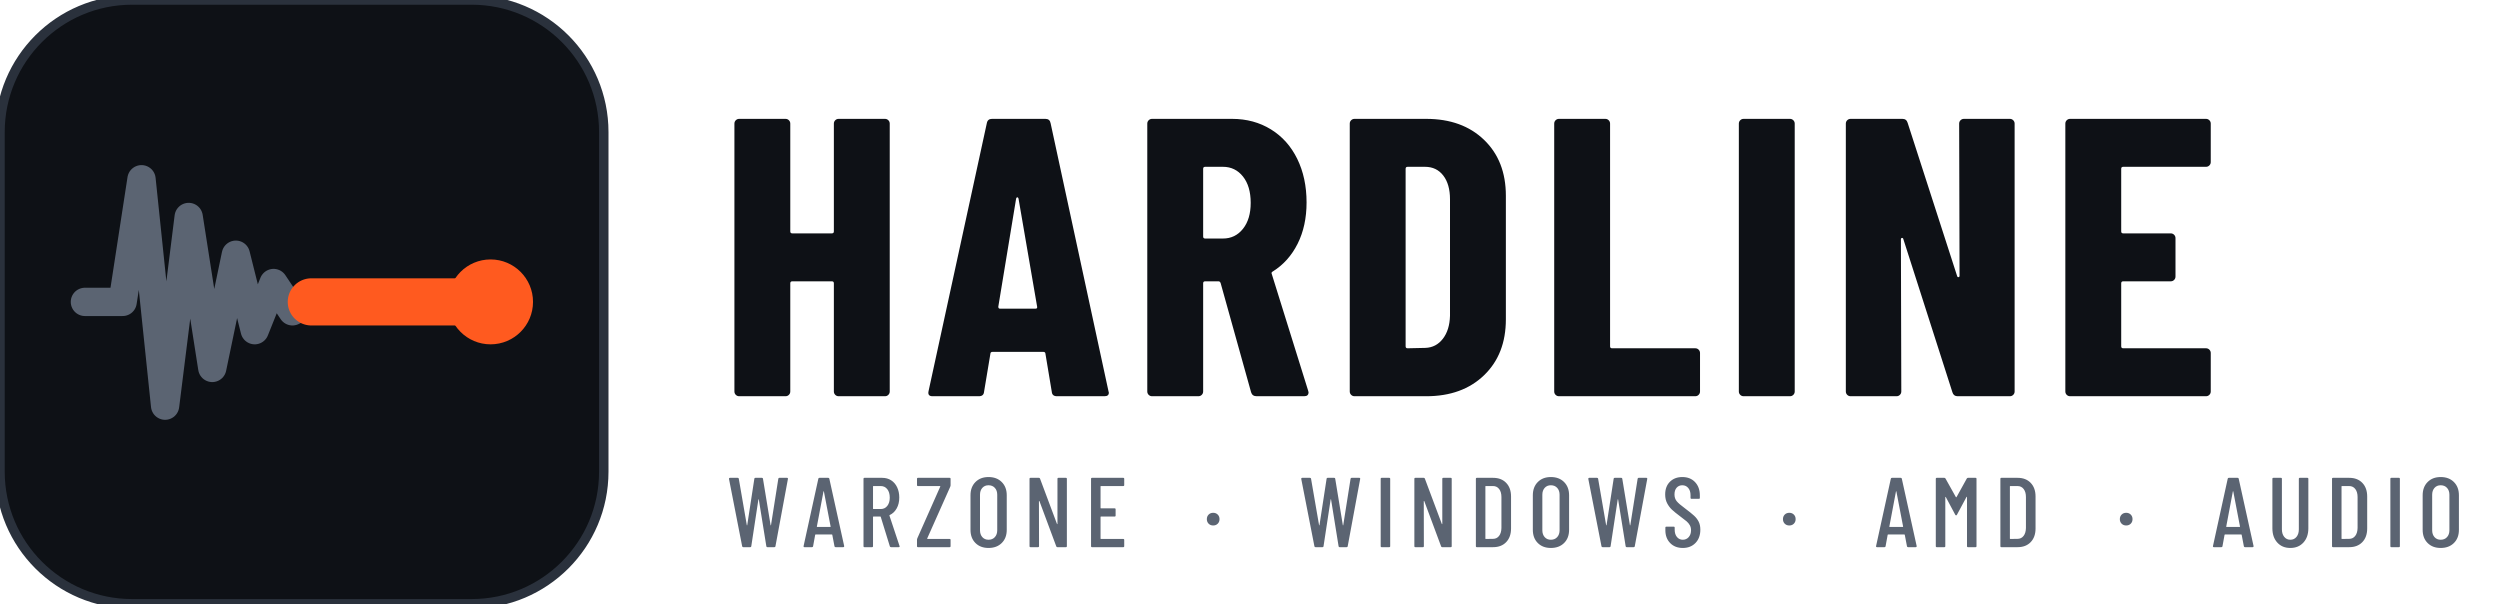
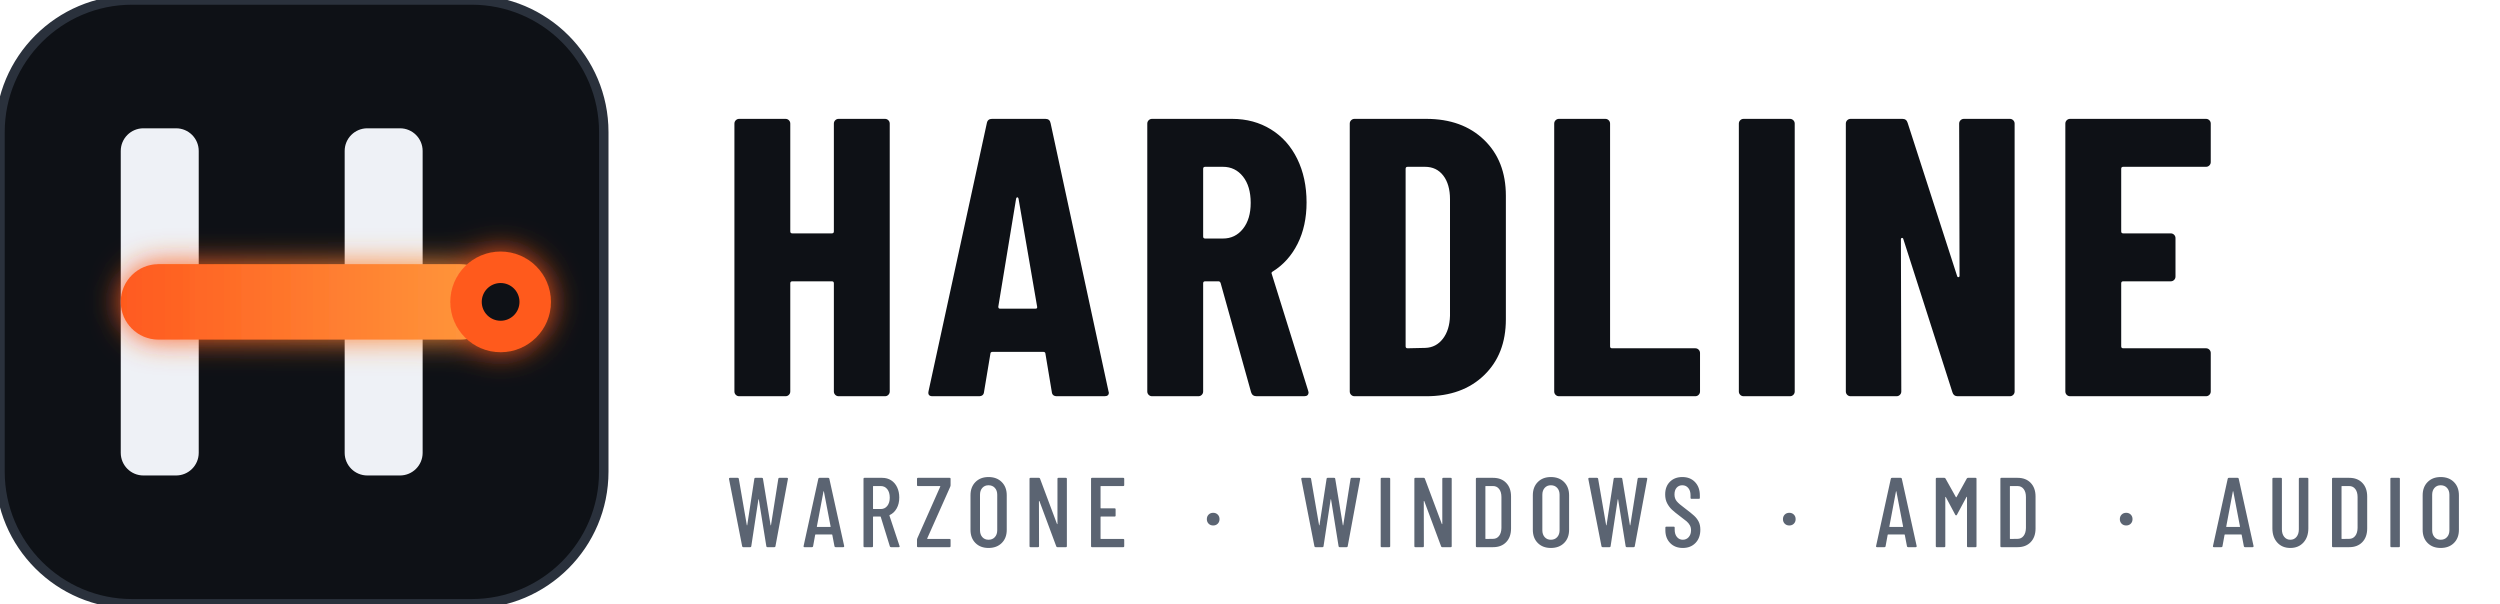
<svg xmlns="http://www.w3.org/2000/svg" viewBox="0 0 530 128" width="530" height="128" role="img" aria-label="Hardline">
-   <rect x="0" y="0" width="128.0" height="128.0" rx="28.0" fill="#0E1116" stroke="#2A313C" stroke-width="2.00" />
-   <polyline points="18.00,64.00 26.00,64.00 30.00,38.00 35.00,86.00 40.00,46.00 45.00,78.00 50.00,54.00 54.00,70.00 58.00,60.00 62.00,66.00 66.00,64.00" fill="none" stroke="#5B6472" stroke-width="6.00" stroke-linecap="round" stroke-linejoin="round" />
-   <line x1="66.00" y1="64.00" x2="104.00" y2="64.00" stroke="#FF5A1F" stroke-width="10.00" stroke-linecap="round" />
-   <circle cx="104.00" cy="64.00" r="9.00" fill="#FF5A1F" />
+   <defs>
+     <linearGradient id="hlg" gradientUnits="userSpaceOnUse" x1="25.60" y1="0" x2="106.00" y2="0">
+       <stop offset="0" stop-color="#FF5A1F" />
+       <stop offset="1" stop-color="#FF9A3D" />
+     </linearGradient>
+     <filter id="hlf" x="-40%" y="-80%" width="180%" height="260%">
+       <feGaussianBlur stdDeviation="3.20" result="b" />
+       <feMerge>
+         <feMergeNode in="b" />
+         <feMergeNode in="SourceGraphic" />
+       </feMerge>
+     </filter>
+   </defs>
+   <rect x="0" y="0" width="128.00" height="128.00" rx="28.00" fill="#0E1116" stroke="#2A313C" stroke-width="2.00" />
+   <rect x="25.60" y="27.20" width="16.53" height="73.60" rx="4.80" fill="#EEF1F6" />
+   <rect x="73.07" y="27.20" width="16.53" height="73.60" rx="4.80" fill="#EEF1F6" />
+   <g filter="url(#hlf)">
+     <rect x="25.60" y="56.00" width="80.00" height="16.00" rx="8.00" fill="url(#hlg)" />
+     <circle cx="106.13" cy="64.00" r="10.67" fill="#FF5A1F" />
+   </g>
+   <circle cx="106.13" cy="64.00" r="4.00" fill="#0E1116" />
  <path d="M177.788 25.2H187.616Q188.036 25.2 188.33 25.494Q188.624 25.788 188.624 26.208V82.992Q188.624 83.412 188.33 83.706Q188.036 84.0 187.616 84.0H177.788Q177.368 84.0 177.074 83.706Q176.78 83.412 176.78 82.992V60.06Q176.78 59.64 176.36 59.64H167.96Q167.54 59.64 167.54 60.06V82.992Q167.54 83.412 167.246 83.706Q166.952 84.0 166.532 84.0H156.704Q156.284 84.0 155.99 83.706Q155.696 83.412 155.696 82.992V26.208Q155.696 25.788 155.99 25.494Q156.284 25.2 156.704 25.2H166.532Q166.952 25.2 167.246 25.494Q167.54 25.788 167.54 26.208V49.056Q167.54 49.476 167.96 49.476H176.36Q176.78 49.476 176.78 49.056V26.208Q176.78 25.788 177.074 25.494Q177.368 25.2 177.788 25.2Z M222.98 83.076 221.636 75.012Q221.636 74.592 221.132 74.592H210.464Q209.96 74.592 209.96 75.012L208.616 83.076Q208.532 84.0 207.524 84.0H197.696Q196.604 84.0 196.856 82.908L209.204 26.124Q209.372 25.2 210.296 25.2H221.636Q222.56 25.2 222.728 26.124L234.992 82.908L235.076 83.244Q235.076 84.0 234.152 84.0H224.072Q223.064 84.0 222.98 83.076ZM211.976 65.436H219.536Q219.956 65.436 219.872 65.016L215.924 42.084Q215.84 41.832 215.672 41.832Q215.504 41.832 215.42 42.084L211.64 65.016Q211.64 65.436 211.976 65.436Z M265.232 83.16 258.764 59.976Q258.596 59.64 258.344 59.64H255.488Q255.068 59.64 255.068 60.06V82.992Q255.068 83.412 254.774 83.706Q254.48 84.0 254.06 84.0H244.232Q243.812 84.0 243.518 83.706Q243.224 83.412 243.224 82.992V26.208Q243.224 25.788 243.518 25.494Q243.812 25.2 244.232 25.2H261.2Q265.82 25.2 269.432 27.426Q273.044 29.652 275.018 33.684Q276.992 37.716 276.992 42.924Q276.992 47.88 275.102 51.66Q273.212 55.44 269.852 57.54Q269.684 57.624 269.6 57.75Q269.516 57.876 269.6 58.044L277.328 82.824L277.412 83.16Q277.412 84.0 276.488 84.0H266.408Q265.484 84.0 265.232 83.16ZM255.068 35.784V50.148Q255.068 50.568 255.488 50.568H259.268Q261.872 50.568 263.51 48.51Q265.148 46.452 265.148 43.008Q265.148 39.48 263.51 37.422Q261.872 35.364 259.268 35.364H255.488Q255.068 35.364 255.068 35.784Z M286.148 82.992V26.208Q286.148 25.788 286.442 25.494Q286.736 25.2 287.156 25.2H302.36Q310.004 25.2 314.624 29.652Q319.244 34.104 319.244 41.496V67.704Q319.244 75.096 314.624 79.548Q310.004 84.0 302.36 84.0H287.156Q286.736 84.0 286.442 83.706Q286.148 83.412 286.148 82.992ZM298.412 73.836 302.192 73.752Q304.46 73.668 305.888 71.82Q307.316 69.972 307.4 66.948V42.252Q307.4 39.06 305.972 37.212Q304.544 35.364 302.108 35.364H298.412Q297.992 35.364 297.992 35.784V73.416Q297.992 73.836 298.412 73.836Z M329.492 82.992V26.208Q329.492 25.788 329.786 25.494Q330.08 25.2 330.5 25.2H340.328Q340.748 25.2 341.042 25.494Q341.336 25.788 341.336 26.208V73.416Q341.336 73.836 341.756 73.836H359.396Q359.816 73.836 360.11 74.13Q360.404 74.424 360.404 74.844V82.992Q360.404 83.412 360.11 83.706Q359.816 84.0 359.396 84.0H330.5Q330.08 84.0 329.786 83.706Q329.492 83.412 329.492 82.992Z M368.636 82.992V26.208Q368.636 25.788 368.93 25.494Q369.224 25.2 369.644 25.2H379.472Q379.892 25.2 380.186 25.494Q380.48 25.788 380.48 26.208V82.992Q380.48 83.412 380.186 83.706Q379.892 84.0 379.472 84.0H369.644Q369.224 84.0 368.93 83.706Q368.636 83.412 368.636 82.992Z M416.348 25.2H426.092Q426.512 25.2 426.806 25.494Q427.1 25.788 427.1 26.208V82.992Q427.1 83.412 426.806 83.706Q426.512 84.0 426.092 84.0H415.004Q414.164 84.0 413.912 83.16L403.496 50.652Q403.412 50.4 403.202 50.442Q402.992 50.484 402.992 50.736L403.076 82.992Q403.076 83.412 402.782 83.706Q402.488 84.0 402.068 84.0H392.324Q391.904 84.0 391.61 83.706Q391.316 83.412 391.316 82.992V26.208Q391.316 25.788 391.61 25.494Q391.904 25.2 392.324 25.2H403.328Q404.168 25.2 404.42 26.04L414.92 58.548Q415.004 58.8 415.214 58.758Q415.424 58.716 415.424 58.464L415.34 26.208Q415.34 25.788 415.634 25.494Q415.928 25.2 416.348 25.2Z M467.672 35.364H450.116Q449.696 35.364 449.696 35.784V49.056Q449.696 49.476 450.116 49.476H460.196Q460.616 49.476 460.91 49.77Q461.204 50.064 461.204 50.484V58.632Q461.204 59.052 460.91 59.346Q460.616 59.64 460.196 59.64H450.116Q449.696 59.64 449.696 60.06V73.416Q449.696 73.836 450.116 73.836H467.672Q468.092 73.836 468.386 74.13Q468.68 74.424 468.68 74.844V82.992Q468.68 83.412 468.386 83.706Q468.092 84.0 467.672 84.0H438.86Q438.44 84.0 438.146 83.706Q437.852 83.412 437.852 82.992V26.208Q437.852 25.788 438.146 25.494Q438.44 25.2 438.86 25.2H467.672Q468.092 25.2 468.386 25.494Q468.68 25.788 468.68 26.208V34.356Q468.68 34.776 468.386 35.07Q468.092 35.364 467.672 35.364Z" fill="#0E1116" />
  <path d="M157.339 115.811 154.546 101.531V101.489Q154.546 101.3 154.735 101.3H156.394Q156.604 101.3 156.625 101.489L158.326 111.338Q158.347 111.38 158.368 111.38Q158.389 111.38 158.41 111.338L159.922 101.489Q159.943 101.3 160.132 101.3H161.539Q161.728 101.3 161.749 101.489L163.366 111.338Q163.387 111.38 163.408 111.38Q163.429 111.38 163.45 111.338L165.004 101.489Q165.046 101.3 165.214 101.3H166.852Q166.957 101.3 167.01 101.363Q167.062 101.426 167.041 101.531L164.395 115.811Q164.374 116.0 164.164 116.0H162.673Q162.505 116.0 162.463 115.811L160.867 105.878Q160.846 105.836 160.815 105.836Q160.783 105.836 160.783 105.878L159.271 115.811Q159.25 116.0 159.061 116.0H157.57Q157.381 116.0 157.339 115.811Z M176.911 115.811 176.449 113.396Q176.449 113.354 176.418 113.333Q176.386 113.312 176.344 113.312H172.921Q172.879 113.312 172.848 113.333Q172.816 113.354 172.816 113.396L172.375 115.811Q172.354 116.0 172.144 116.0H170.548Q170.443 116.0 170.391 115.937Q170.338 115.874 170.359 115.769L173.488 101.489Q173.53 101.3 173.719 101.3H175.588Q175.798 101.3 175.819 101.489L178.969 115.769V115.811Q178.969 116.0 178.78 116.0H177.142Q176.953 116.0 176.911 115.811ZM173.236 111.716H176.029Q176.092 111.716 176.092 111.632L174.664 104.177Q174.643 104.135 174.622 104.135Q174.601 104.135 174.58 104.177L173.173 111.632Q173.173 111.716 173.236 111.716Z M188.65 115.832 186.718 109.574Q186.697 109.511 186.634 109.511H185.164Q185.08 109.511 185.08 109.595V115.79Q185.08 116.0 184.87 116.0H183.274Q183.064 116.0 183.064 115.79V101.51Q183.064 101.3 183.274 101.3H187.033Q188.104 101.3 188.923 101.825Q189.742 102.35 190.194 103.305Q190.645 104.261 190.645 105.479Q190.645 106.802 190.099 107.778Q189.553 108.755 188.608 109.196Q188.545 109.259 188.566 109.322L190.708 115.769L190.729 115.853Q190.729 116.0 190.54 116.0H188.902Q188.713 116.0 188.65 115.832ZM185.08 103.127V107.831Q185.08 107.915 185.164 107.915H186.718Q187.579 107.915 188.104 107.254Q188.629 106.592 188.629 105.5Q188.629 104.366 188.104 103.704Q187.579 103.043 186.718 103.043H185.164Q185.08 103.043 185.08 103.127Z M194.404 115.79V114.383Q194.404 114.278 194.467 114.131L199.339 103.148Q199.36 103.106 199.339 103.075Q199.318 103.043 199.276 103.043H194.614Q194.404 103.043 194.404 102.833V101.51Q194.404 101.3 194.614 101.3H201.313Q201.523 101.3 201.523 101.51V102.917Q201.523 103.001 201.46 103.169L196.567 114.152Q196.546 114.194 196.567 114.226Q196.588 114.257 196.63 114.257H201.313Q201.523 114.257 201.523 114.467V115.79Q201.523 116.0 201.313 116.0H194.614Q194.404 116.0 194.404 115.79Z M205.744 112.325V104.996Q205.744 103.253 206.794 102.192Q207.844 101.132 209.566 101.132Q211.309 101.132 212.369 102.192Q213.43 103.253 213.43 104.996V112.325Q213.43 114.068 212.369 115.118Q211.309 116.168 209.566 116.168Q207.844 116.168 206.794 115.118Q205.744 114.068 205.744 112.325ZM211.414 112.409V104.891Q211.414 103.988 210.91 103.431Q210.406 102.875 209.566 102.875Q208.747 102.875 208.253 103.431Q207.76 103.988 207.76 104.891V112.409Q207.76 113.312 208.253 113.868Q208.747 114.425 209.566 114.425Q210.406 114.425 210.91 113.868Q211.414 113.312 211.414 112.409Z M224.392 101.3H225.967Q226.177 101.3 226.177 101.51V115.79Q226.177 116.0 225.967 116.0H224.161Q223.993 116.0 223.93 115.832L220.36 106.235Q220.339 106.193 220.297 106.203Q220.255 106.214 220.255 106.256L220.276 115.79Q220.276 116.0 220.066 116.0H218.47Q218.26 116.0 218.26 115.79V101.51Q218.26 101.3 218.47 101.3H220.255Q220.423 101.3 220.486 101.468L224.077 111.065Q224.098 111.128 224.14 111.118Q224.182 111.107 224.182 111.044V101.51Q224.182 101.3 224.392 101.3Z M238.126 103.043H233.401Q233.317 103.043 233.317 103.127V107.684Q233.317 107.768 233.401 107.768H236.299Q236.509 107.768 236.509 107.978V109.301Q236.509 109.511 236.299 109.511H233.401Q233.317 109.511 233.317 109.595V114.173Q233.317 114.257 233.401 114.257H238.126Q238.336 114.257 238.336 114.467V115.79Q238.336 116.0 238.126 116.0H231.511Q231.301 116.0 231.301 115.79V101.51Q231.301 101.3 231.511 101.3H238.126Q238.336 101.3 238.336 101.51V102.833Q238.336 103.043 238.126 103.043Z   M255.85 110.057Q255.85 109.469 256.228 109.091Q256.606 108.713 257.194 108.713Q257.782 108.713 258.16 109.091Q258.538 109.469 258.538 110.057Q258.538 110.645 258.16 111.023Q257.782 111.401 257.194 111.401Q256.606 111.401 256.228 111.023Q255.85 110.645 255.85 110.057Z   M278.656 115.811 275.863 101.531V101.489Q275.863 101.3 276.052 101.3H277.711Q277.921 101.3 277.942 101.489L279.643 111.338Q279.664 111.38 279.685 111.38Q279.706 111.38 279.727 111.338L281.239 101.489Q281.26 101.3 281.449 101.3H282.856Q283.045 101.3 283.066 101.489L284.683 111.338Q284.704 111.38 284.725 111.38Q284.746 111.38 284.767 111.338L286.321 101.489Q286.363 101.3 286.531 101.3H288.169Q288.274 101.3 288.327 101.363Q288.379 101.426 288.358 101.531L285.712 115.811Q285.691 116.0 285.481 116.0H283.99Q283.822 116.0 283.78 115.811L282.184 105.878Q282.163 105.836 282.132 105.836Q282.1 105.836 282.1 105.878L280.588 115.811Q280.567 116.0 280.378 116.0H278.887Q278.698 116.0 278.656 115.811Z M292.705 115.79V101.51Q292.705 101.3 292.915 101.3H294.511Q294.721 101.3 294.721 101.51V115.79Q294.721 116.0 294.511 116.0H292.915Q292.705 116.0 292.705 115.79Z M305.977 101.3H307.552Q307.762 101.3 307.762 101.51V115.79Q307.762 116.0 307.552 116.0H305.746Q305.578 116.0 305.515 115.832L301.945 106.235Q301.924 106.193 301.882 106.203Q301.84 106.214 301.84 106.256L301.861 115.79Q301.861 116.0 301.651 116.0H300.055Q299.845 116.0 299.845 115.79V101.51Q299.845 101.3 300.055 101.3H301.84Q302.008 101.3 302.071 101.468L305.662 111.065Q305.683 111.128 305.725 111.118Q305.767 111.107 305.767 111.044V101.51Q305.767 101.3 305.977 101.3Z M312.886 115.79V101.51Q312.886 101.3 313.096 101.3H316.54Q318.283 101.3 319.312 102.371Q320.341 103.442 320.341 105.269V112.031Q320.341 113.858 319.312 114.929Q318.283 116.0 316.54 116.0H313.096Q312.886 116.0 312.886 115.79ZM314.986 114.257 316.519 114.236Q317.317 114.236 317.8 113.617Q318.283 112.997 318.304 111.926V105.374Q318.304 104.303 317.821 103.673Q317.338 103.043 316.519 103.043H314.986Q314.902 103.043 314.902 103.127V114.173Q314.902 114.257 314.986 114.257Z M324.961 112.325V104.996Q324.961 103.253 326.011 102.192Q327.061 101.132 328.783 101.132Q330.526 101.132 331.587 102.192Q332.647 103.253 332.647 104.996V112.325Q332.647 114.068 331.587 115.118Q330.526 116.168 328.783 116.168Q327.061 116.168 326.011 115.118Q324.961 114.068 324.961 112.325ZM330.631 112.409V104.891Q330.631 103.988 330.127 103.431Q329.623 102.875 328.783 102.875Q327.964 102.875 327.471 103.431Q326.977 103.988 326.977 104.891V112.409Q326.977 113.312 327.471 113.868Q327.964 114.425 328.783 114.425Q329.623 114.425 330.127 113.868Q330.631 113.312 330.631 112.409Z M339.514 115.811 336.721 101.531V101.489Q336.721 101.3 336.91 101.3H338.569Q338.779 101.3 338.8 101.489L340.501 111.338Q340.522 111.38 340.543 111.38Q340.564 111.38 340.585 111.338L342.097 101.489Q342.118 101.3 342.307 101.3H343.714Q343.903 101.3 343.924 101.489L345.541 111.338Q345.562 111.38 345.583 111.38Q345.604 111.38 345.625 111.338L347.179 101.489Q347.221 101.3 347.389 101.3H349.027Q349.132 101.3 349.185 101.363Q349.237 101.426 349.216 101.531L346.57 115.811Q346.549 116.0 346.339 116.0H344.848Q344.68 116.0 344.638 115.811L343.042 105.878Q343.021 105.836 342.99 105.836Q342.958 105.836 342.958 105.878L341.446 115.811Q341.425 116.0 341.236 116.0H339.745Q339.556 116.0 339.514 115.811Z M353.059 112.409V111.863Q353.059 111.653 353.269 111.653H354.823Q355.033 111.653 355.033 111.863V112.304Q355.033 113.27 355.516 113.847Q355.999 114.425 356.755 114.425Q357.511 114.425 358.005 113.868Q358.498 113.312 358.498 112.409Q358.498 111.8 358.236 111.338Q357.973 110.876 357.543 110.508Q357.112 110.141 356.146 109.427Q355.075 108.629 354.466 108.062Q353.857 107.495 353.437 106.697Q353.017 105.899 353.017 104.828Q353.017 103.127 354.025 102.13Q355.033 101.132 356.65 101.132Q358.33 101.132 359.349 102.203Q360.367 103.274 360.367 105.017V105.542Q360.367 105.752 360.157 105.752H358.603Q358.393 105.752 358.393 105.542V104.975Q358.393 104.03 357.91 103.453Q357.427 102.875 356.65 102.875Q355.915 102.875 355.453 103.389Q354.991 103.904 354.991 104.828Q354.991 105.668 355.453 106.245Q355.915 106.823 357.238 107.789Q358.498 108.734 359.139 109.322Q359.779 109.91 360.126 110.613Q360.472 111.317 360.472 112.283Q360.472 114.047 359.443 115.108Q358.414 116.168 356.755 116.168Q355.096 116.168 354.078 115.129Q353.059 114.089 353.059 112.409Z   M377.986 110.057Q377.986 109.469 378.364 109.091Q378.742 108.713 379.33 108.713Q379.918 108.713 380.296 109.091Q380.674 109.469 380.674 110.057Q380.674 110.645 380.296 111.023Q379.918 111.401 379.33 111.401Q378.742 111.401 378.364 111.023Q377.986 110.645 377.986 110.057Z   M404.278 115.811 403.816 113.396Q403.816 113.354 403.785 113.333Q403.753 113.312 403.711 113.312H400.288Q400.246 113.312 400.215 113.333Q400.183 113.354 400.183 113.396L399.742 115.811Q399.721 116.0 399.511 116.0H397.915Q397.81 116.0 397.758 115.937Q397.705 115.874 397.726 115.769L400.855 101.489Q400.897 101.3 401.086 101.3H402.955Q403.165 101.3 403.186 101.489L406.336 115.769V115.811Q406.336 116.0 406.147 116.0H404.509Q404.32 116.0 404.278 115.811ZM400.603 111.716H403.396Q403.459 111.716 403.459 111.632L402.031 104.177Q402.01 104.135 401.989 104.135Q401.968 104.135 401.947 104.177L400.54 111.632Q400.54 111.716 400.603 111.716Z M417.214 101.3H418.81Q419.02 101.3 419.02 101.51V115.79Q419.02 116.0 418.81 116.0H417.214Q417.004 116.0 417.004 115.79V105.374Q417.004 105.311 416.973 105.311Q416.941 105.311 416.899 105.353L414.883 109.112Q414.82 109.259 414.694 109.259Q414.568 109.259 414.505 109.112L412.51 105.374Q412.468 105.332 412.437 105.332Q412.405 105.332 412.405 105.395V115.79Q412.405 116.0 412.195 116.0H410.599Q410.389 116.0 410.389 115.79V101.51Q410.389 101.3 410.599 101.3H412.195Q412.342 101.3 412.447 101.447L414.652 105.395Q414.673 105.416 414.715 105.416Q414.757 105.416 414.778 105.395L416.962 101.447Q417.046 101.3 417.214 101.3Z M424.081 115.79V101.51Q424.081 101.3 424.291 101.3H427.735Q429.478 101.3 430.507 102.371Q431.536 103.442 431.536 105.269V112.031Q431.536 113.858 430.507 114.929Q429.478 116.0 427.735 116.0H424.291Q424.081 116.0 424.081 115.79ZM426.181 114.257 427.714 114.236Q428.512 114.236 428.995 113.617Q429.478 112.997 429.499 111.926V105.374Q429.499 104.303 429.016 103.673Q428.533 103.043 427.714 103.043H426.181Q426.097 103.043 426.097 103.127V114.173Q426.097 114.257 426.181 114.257Z   M449.407 110.057Q449.407 109.469 449.785 109.091Q450.163 108.713 450.751 108.713Q451.339 108.713 451.717 109.091Q452.095 109.469 452.095 110.057Q452.095 110.645 451.717 111.023Q451.339 111.401 450.751 111.401Q450.163 111.401 449.785 111.023Q449.407 110.645 449.407 110.057Z   M475.699 115.811 475.237 113.396Q475.237 113.354 475.206 113.333Q475.174 113.312 475.132 113.312H471.709Q471.667 113.312 471.636 113.333Q471.604 113.354 471.604 113.396L471.163 115.811Q471.142 116.0 470.932 116.0H469.336Q469.231 116.0 469.179 115.937Q469.126 115.874 469.147 115.769L472.276 101.489Q472.318 101.3 472.507 101.3H474.376Q474.586 101.3 474.607 101.489L477.757 115.769V115.811Q477.757 116.0 477.568 116.0H475.93Q475.741 116.0 475.699 115.811ZM472.024 111.716H474.817Q474.88 111.716 474.88 111.632L473.452 104.177Q473.431 104.135 473.41 104.135Q473.389 104.135 473.368 104.177L471.961 111.632Q471.961 111.716 472.024 111.716Z M481.747 112.01V101.51Q481.747 101.3 481.957 101.3H483.553Q483.763 101.3 483.763 101.51V112.22Q483.763 113.207 484.257 113.816Q484.75 114.425 485.548 114.425Q486.367 114.425 486.861 113.816Q487.354 113.207 487.354 112.22V101.51Q487.354 101.3 487.564 101.3H489.16Q489.37 101.3 489.37 101.51V112.01Q489.37 113.879 488.32 115.024Q487.27 116.168 485.548 116.168Q483.826 116.168 482.787 115.024Q481.747 113.879 481.747 112.01Z M494.389 115.79V101.51Q494.389 101.3 494.599 101.3H498.043Q499.786 101.3 500.815 102.371Q501.844 103.442 501.844 105.269V112.031Q501.844 113.858 500.815 114.929Q499.786 116.0 498.043 116.0H494.599Q494.389 116.0 494.389 115.79ZM496.489 114.257 498.022 114.236Q498.82 114.236 499.303 113.617Q499.786 112.997 499.807 111.926V105.374Q499.807 104.303 499.324 103.673Q498.841 103.043 498.022 103.043H496.489Q496.405 103.043 496.405 103.127V114.173Q496.405 114.257 496.489 114.257Z M506.758 115.79V101.51Q506.758 101.3 506.968 101.3H508.564Q508.774 101.3 508.774 101.51V115.79Q508.774 116.0 508.564 116.0H506.968Q506.758 116.0 506.758 115.79Z M513.604 112.325V104.996Q513.604 103.253 514.654 102.192Q515.704 101.132 517.426 101.132Q519.169 101.132 520.23 102.192Q521.29 103.253 521.29 104.996V112.325Q521.29 114.068 520.23 115.118Q519.169 116.168 517.426 116.168Q515.704 116.168 514.654 115.118Q513.604 114.068 513.604 112.325ZM519.274 112.409V104.891Q519.274 103.988 518.77 103.431Q518.266 102.875 517.426 102.875Q516.607 102.875 516.114 103.431Q515.62 103.988 515.62 104.891V112.409Q515.62 113.312 516.114 113.868Q516.607 114.425 517.426 114.425Q518.266 114.425 518.77 113.868Q519.274 113.312 519.274 112.409Z" fill="#5B6472" />
</svg>
